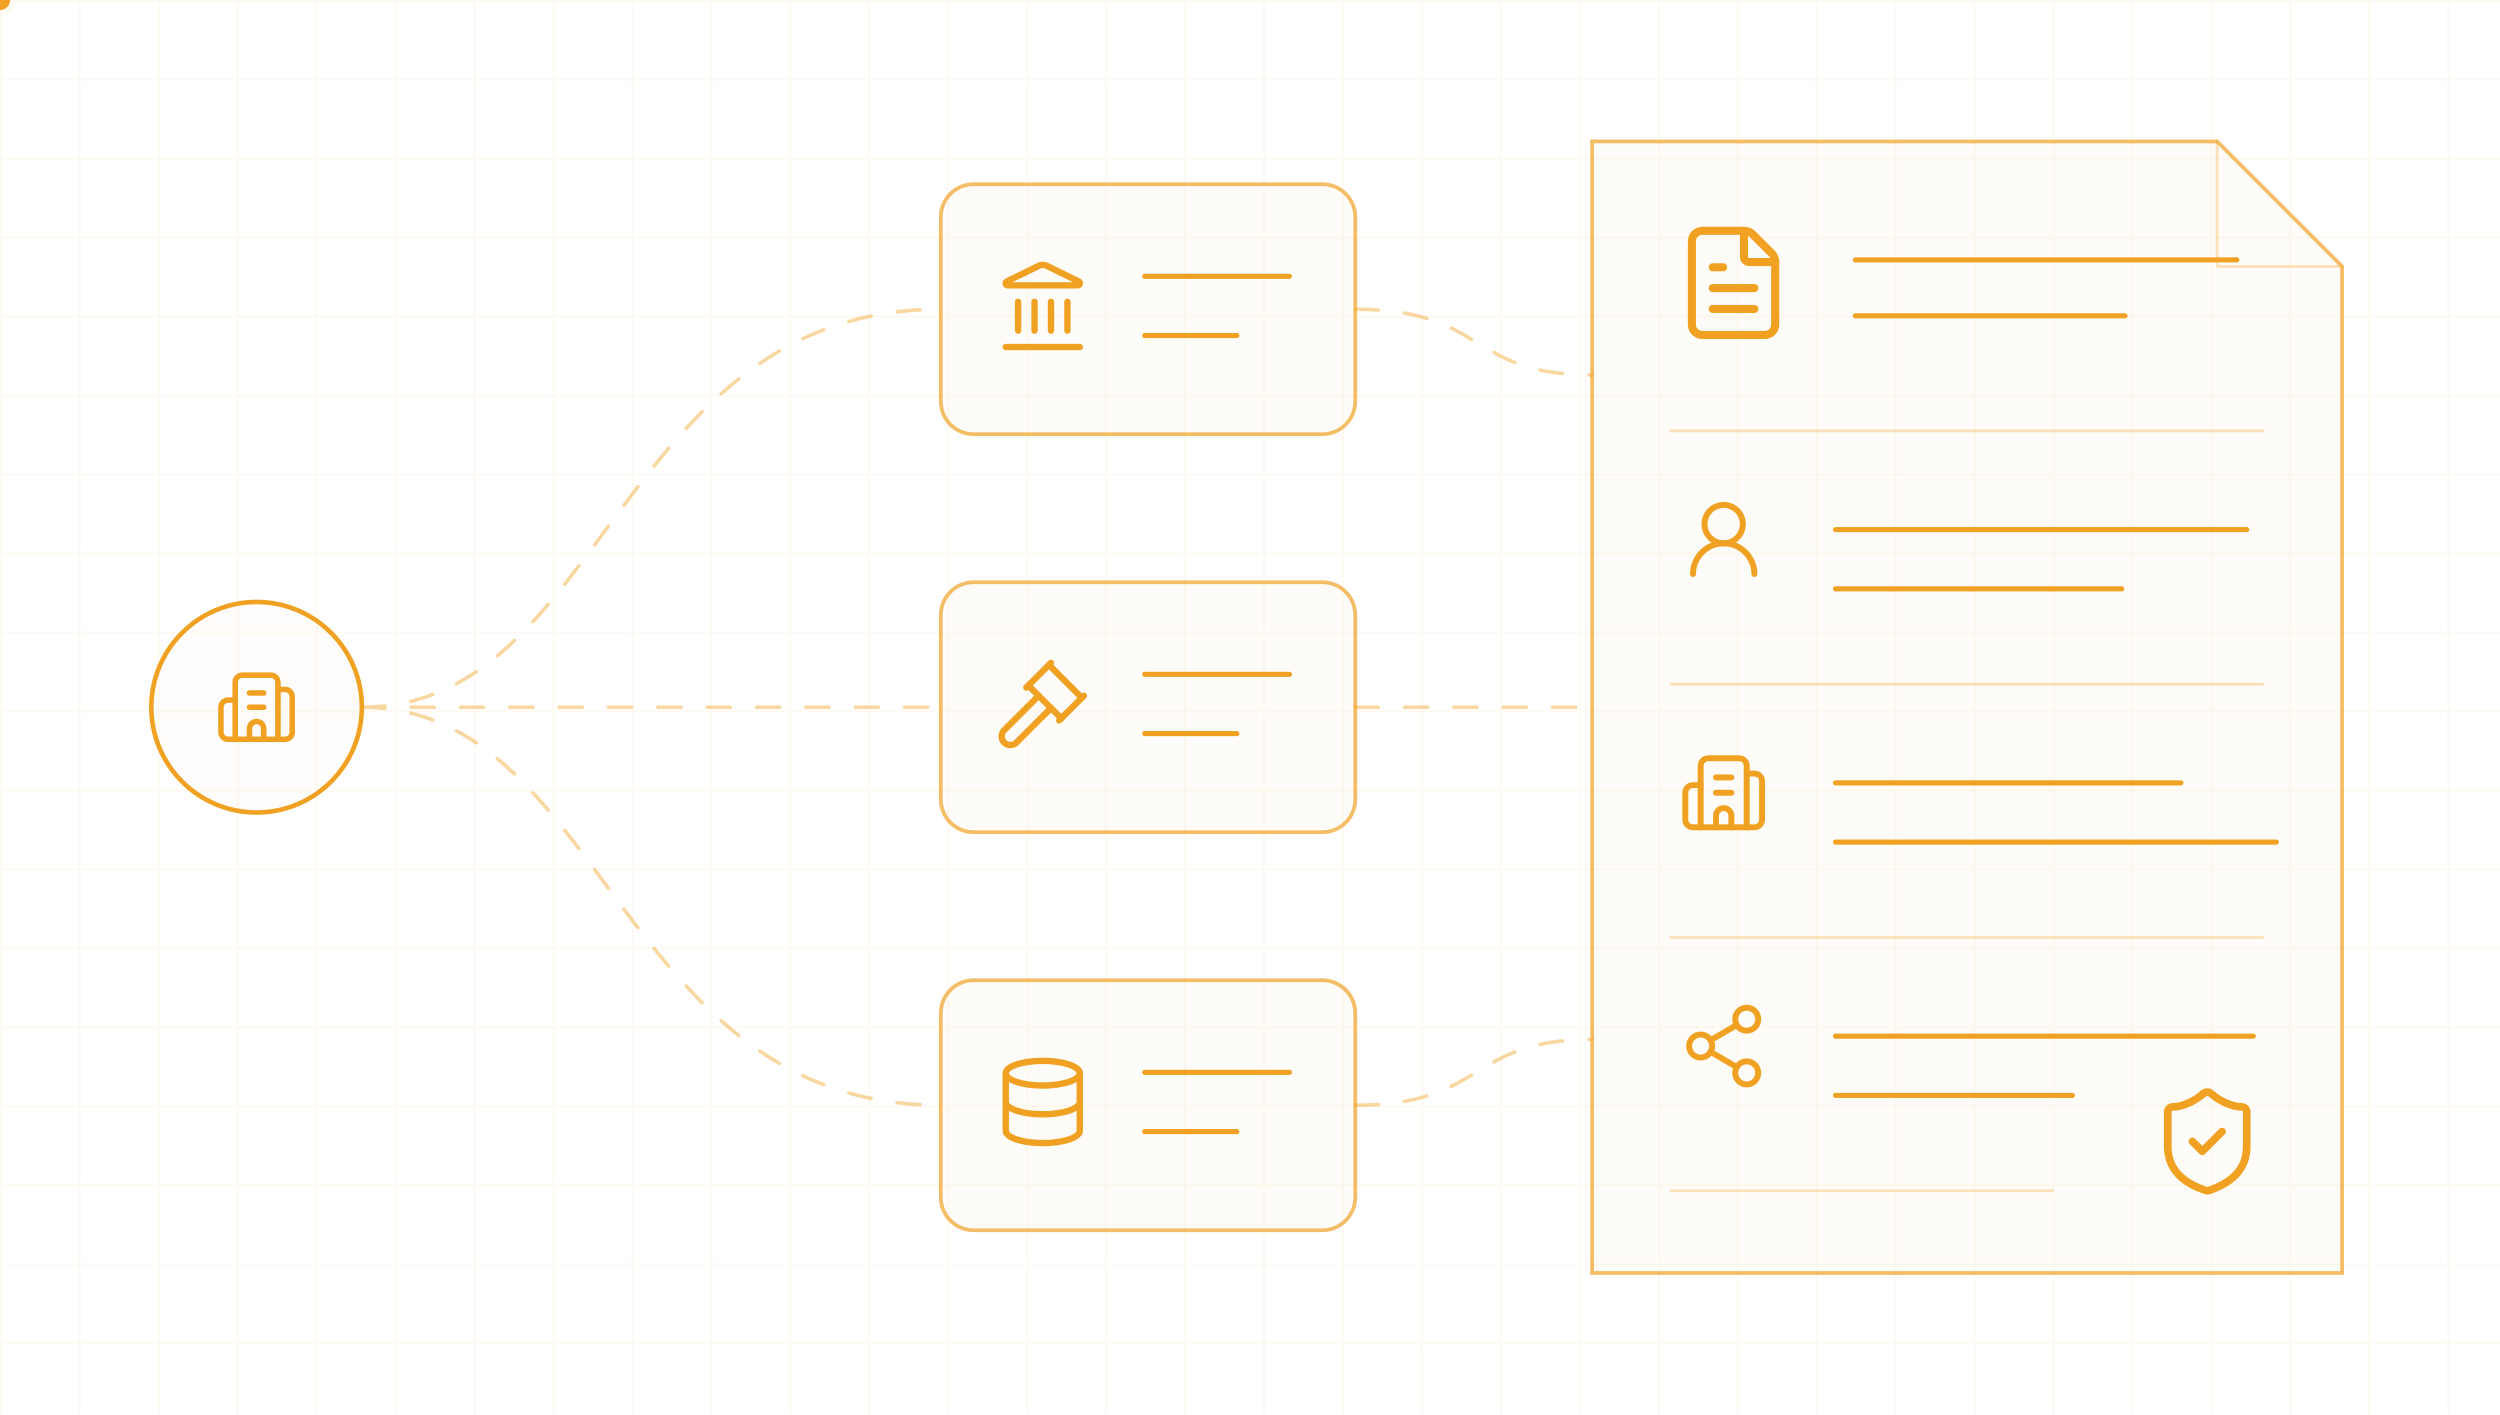
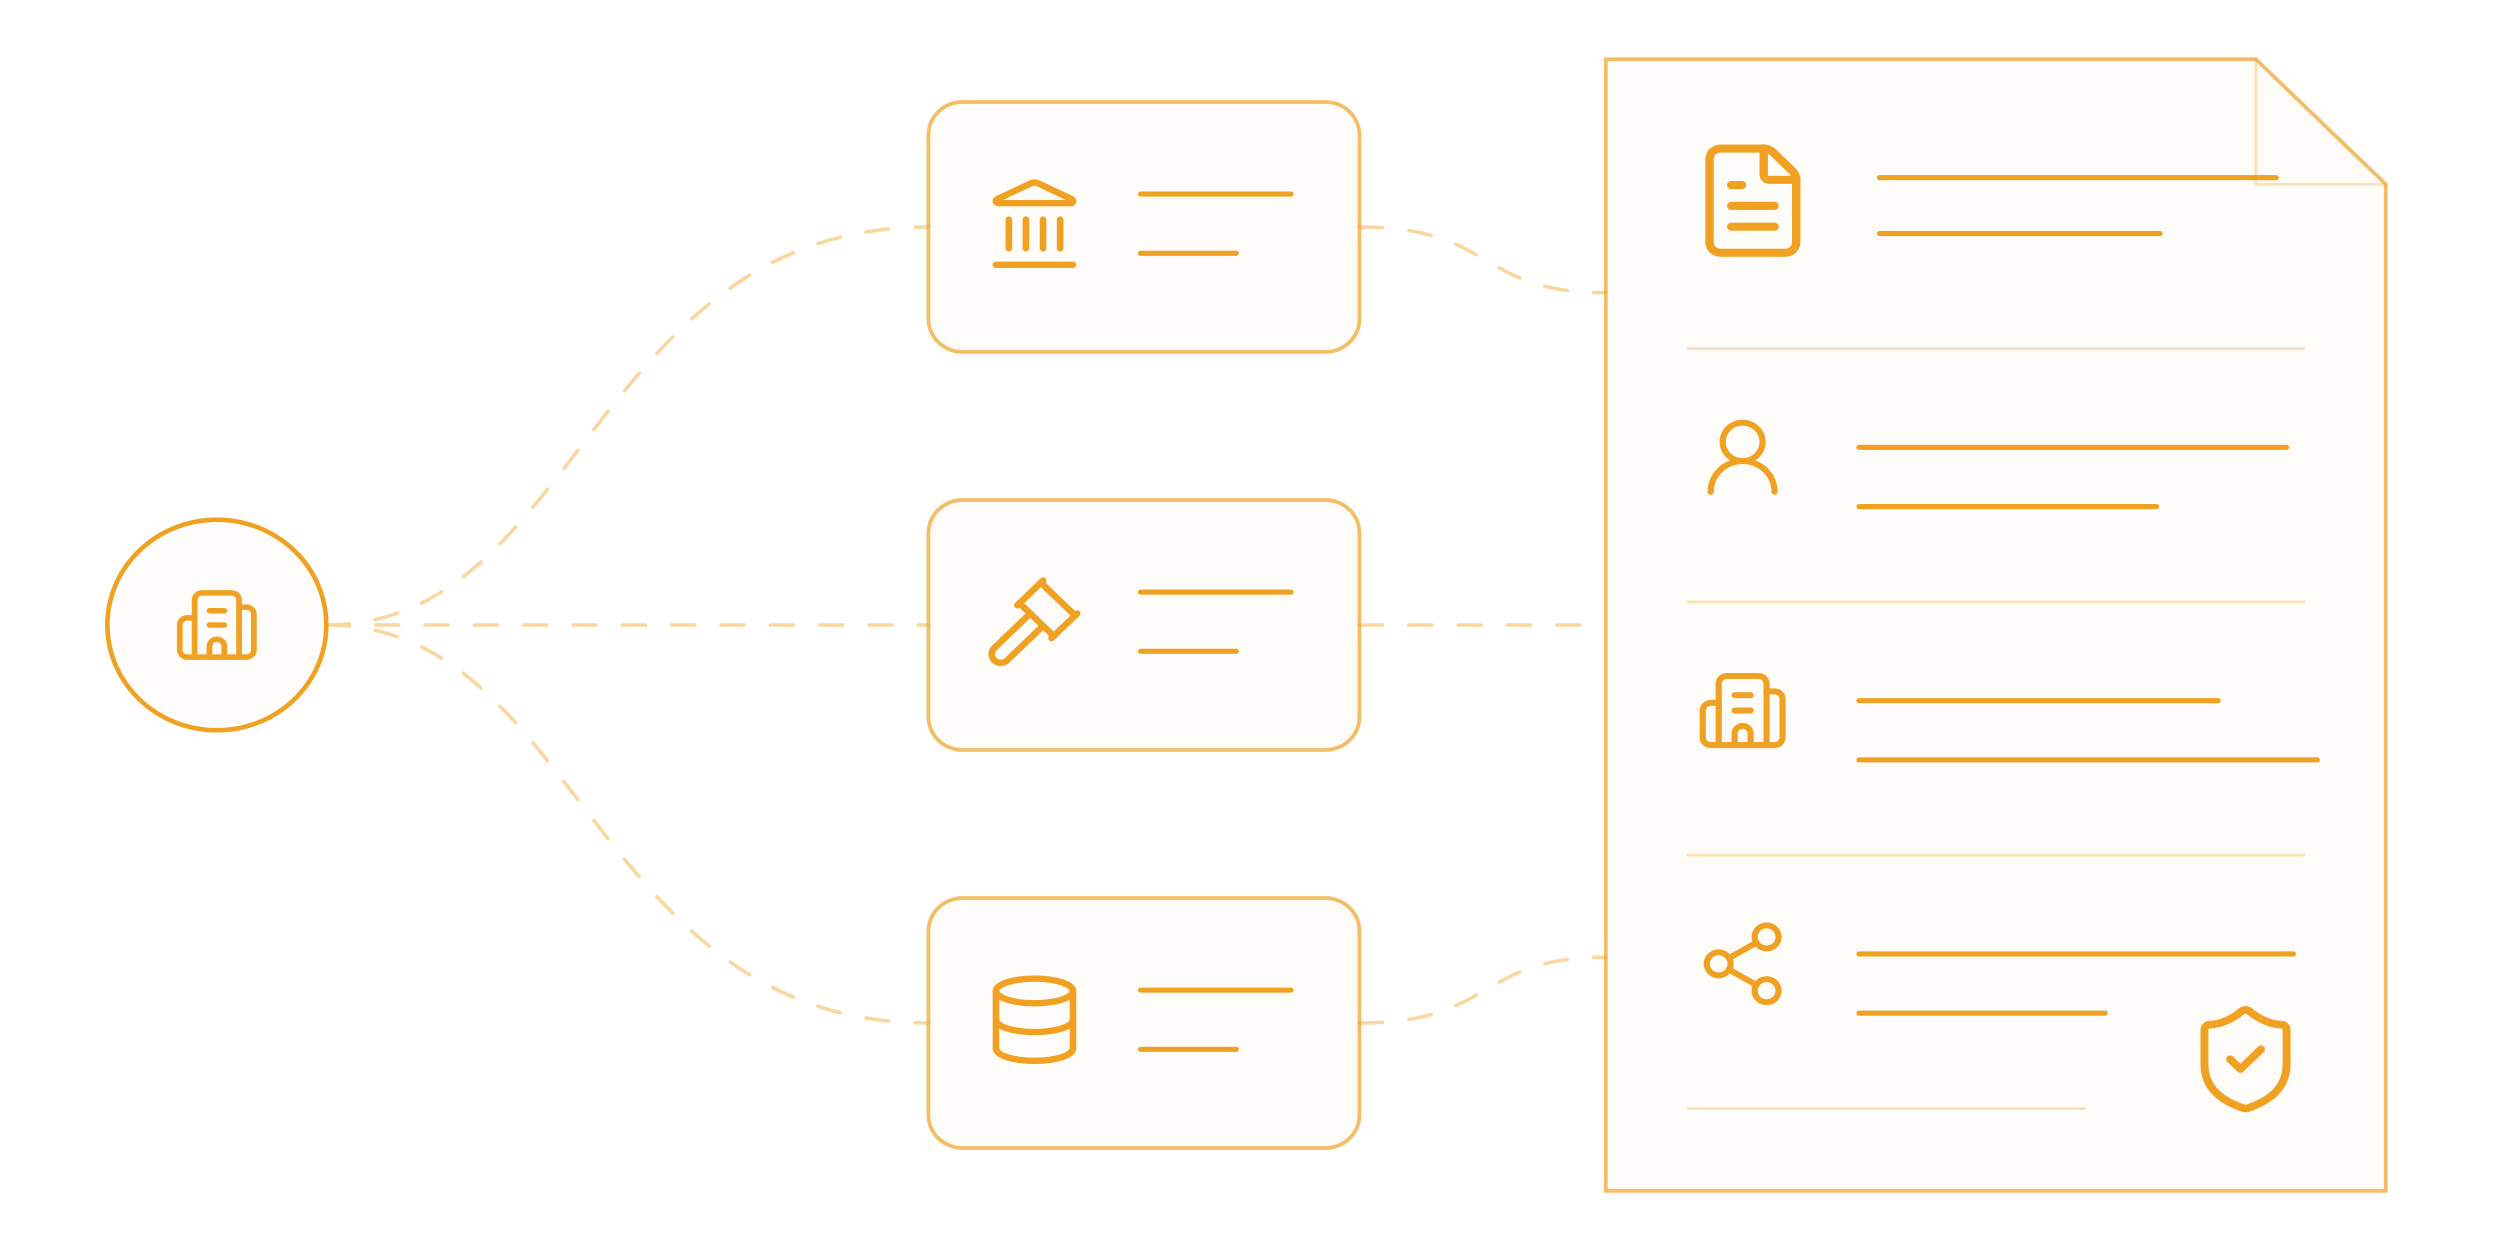
- <svg xmlns="http://www.w3.org/2000/svg" width="760" height="430" viewBox="0 0 760 430" role="img" aria-labelledby="title description">
+ <svg xmlns="http://www.w3.org/2000/svg" width="760" height="380" viewBox="0 0 760 380" role="img" aria-labelledby="title description">
  <style>
  :host{display:block;color:#f0a121}
-   svg{display:block;width:100%;height:auto;aspect-ratio:16/9;background:transparent;overflow:hidden}
-   .sk-grid{fill:none;stroke:#f0a121;stroke-width:1;stroke-opacity:.07}
+   svg{display:block;width:100%;height:auto;aspect-ratio:2/1;background:transparent;overflow:hidden}
  .sk-line,.sk-icon,.sk-flow,.sk-hair,.sk-ghost{fill:none;stroke:#f0a121;stroke-linecap:round;stroke-linejoin:round;vector-effect:non-scaling-stroke}
  .sk-line,.sk-icon{stroke-width:1.55}
  .sk-hair{stroke-width:.85;stroke-opacity:.3}
  .sk-ghost{stroke-width:1;stroke-opacity:.28;stroke-dasharray:5 7}
  .sk-flow{stroke-width:1.1;stroke-opacity:.42;stroke-dasharray:7 8;animation:flow 2.2s linear infinite}
+   .sk-arrow{fill:none;stroke:#f0a121;stroke-width:1.15;stroke-opacity:.7;marker-end:url(#sk-arrow);vector-effect:non-scaling-stroke}
  .sk-plane,.sk-row-bg,.sk-icon-box{fill:rgba(240,161,33,.024);stroke:#f0a121;stroke-width:1.15;stroke-opacity:.68;vector-effect:non-scaling-stroke}
  .sk-row-bg{fill:rgba(240,161,33,.018);stroke-opacity:.24}
  .sk-icon-box{stroke-opacity:.34}
  .sk-hot{fill:#f0a121;filter:url(#soft-glow)}
  .sk-label{fill:#f0a121;font:500 16px 'DM Mono',ui-monospace,monospace;letter-spacing:.08em}
  .sk-small-label{fill:#f0a121;fill-opacity:.58;font:500 10px 'DM Mono',ui-monospace,monospace;letter-spacing:.13em}
+   .sk-node-label{fill:#f0a121;fill-opacity:.74;font:500 11px 'DM Mono',ui-monospace,monospace;text-anchor:middle;letter-spacing:.04em}
+   .sk-flow-label{fill:#f0a121;fill-opacity:.9;font:500 17px 'DM Mono',ui-monospace,monospace;text-anchor:middle;letter-spacing:.01em}
+   .sk-flow-caption{fill:#f0a121;fill-opacity:.62;font:500 13px 'DM Mono',ui-monospace,monospace;text-anchor:middle;letter-spacing:.07em}
  .is-muted{opacity:.45}
  .sk-corner{fill:none;stroke:#f0a121;stroke-width:1;stroke-opacity:.35}
  .sk-node-ring,.sk-timeline-dot{fill:rgba(240,161,33,.018);stroke:#f0a121;stroke-width:1.4;vector-effect:non-scaling-stroke}
  .sk-timeline-dot{fill:#f0a121;stroke-width:0;filter:url(#soft-glow)}
  @keyframes flow{to{stroke-dashoffset:-30}}
  @media(prefers-reduced-motion:reduce){*{animation:none!important}}
</style>
-   <defs>
-     <pattern id="certificate-grid" width="24" height="24" patternUnits="userSpaceOnUse">
-       <path d="M24 0H0V24" class="sk-grid" />
-     </pattern>
-     <filter id="soft-glow">
-       <feGaussianBlur stdDeviation="3" result="blur" />
-       <feMerge>
-         <feMergeNode in="blur" />
-         <feMergeNode in="SourceGraphic" />
-       </feMerge>
-     </filter>
-   </defs>
-   <rect width="760" height="430" fill="url(#certificate-grid)" />
-   <g class="sk-entity-node is-active" transform="translate(78 215)">
-     <circle class="sk-node-ring" r="32" />
-     <g class="sk-icon" transform="translate(-13 -13) scale(1.083333)">
-       <path d="M10 12h4M10 8h4M14 21v-3a2 2 0 0 0-4 0v3" />
-       <path d="M6 10H4a2 2 0 0 0-2 2v7a2 2 0 0 0 2 2h16a2 2 0 0 0 2-2V9a2 2 0 0 0-2-2h-2" />
-       <path d="M6 21V5a2 2 0 0 1 2-2h8a2 2 0 0 1 2 2v16" />
-     </g>
-   </g>
-   <path class="sk-flow" d="M110 215C184 215 188 94 286 94M110 215h176M110 215C184 215 188 336 286 336M412 94C452 94 446 114 484 114M412 215h72M412 336C452 336 446 316 484 316" />
-   <g class="sk-stage " transform="translate(286 56)">
-     <rect class="sk-plane" x="0" y="0" width="126" height="76" rx="10" />
-     <g class="sk-icon" transform="translate(16 22) scale(1.25)">
-       <path d="M10 18v-7M11.12 2.198a2 2 0 0 1 1.76.006l7.866 3.847c.476.233.31.949-.22.949H3.474c-.53 0-.695-.716-.22-.949zM14 18v-7M18 18v-7M3 22h18M6 18v-7" />
-     </g>
-     <path class="sk-line" d="M62 28h44M62 46h28" />
-   </g>
-   <g class="sk-stage " transform="translate(286 177)">
-     <rect class="sk-plane" x="0" y="0" width="126" height="76" rx="10" />
-     <g class="sk-icon" transform="translate(16 22) scale(1.25)">
-       <path d="m14 13-8.381 8.38a1 1 0 0 1-3.001-3l8.384-8.381" />
-       <path d="m16 16 6-6" />
-       <path d="m21.5 10.5-8-8" />
-       <path d="m8 8 6-6" />
-       <path d="m8.5 7.5 8 8" />
-     </g>
-     <path class="sk-line" d="M62 28h44M62 46h28" />
-   </g>
-   <g class="sk-stage " transform="translate(286 298)">
-     <rect class="sk-plane" x="0" y="0" width="126" height="76" rx="10" />
-     <g class="sk-icon" transform="translate(16 22) scale(1.25)">
-       <ellipse cx="12" cy="5" rx="9" ry="3" />
-       <path d="M3 5V19A9 3 0 0 0 21 19V5M3 12A9 3 0 0 0 21 12" />
-     </g>
-     <path class="sk-line" d="M62 28h44M62 46h28" />
-   </g>
-   <g class="sk-document" transform="translate(484 43)">
-     <path class="sk-plane" d="M0 0h190l38 38v306H0z" />
-     <path class="sk-hair" d="M190 0v38h38M24 88h180M24 165h180M24 242h180M24 319h116" />
-     <g class="sk-icon" transform="translate(24 24) scale(1.583333)">
-       <path d="M6 22a2 2 0 0 1-2-2V4a2 2 0 0 1 2-2h8a2.4 2.4 0 0 1 1.704.706l3.588 3.588A2.4 2.4 0 0 1 20 8v12a2 2 0 0 1-2 2z" />
-       <path d="M14 2v5a1 1 0 0 0 1 1h5M10 9H8M16 13H8M16 17H8" />
-     </g>
-     <path class="sk-line" d="M80 36h116M80 53h82" />
-     <g class="sk-document-section section-1">
-       <g class="sk-icon" transform="translate(26 107) scale(1.166667)">
-         <circle cx="12" cy="8" r="5" />
-         <path d="M20 21a8 8 0 0 0-16 0" />
-       </g>
-       <path class="sk-line" d="M74 118h125M74 136h87" />
-     </g>
-     <g class="sk-document-section section-2">
-       <g class="sk-icon" transform="translate(26 184) scale(1.166667)">
+   <g transform="translate(-15.2 -25) scale(1.04 1)">
+     <defs>
+       <filter id="soft-glow">
+         <feGaussianBlur stdDeviation="3" result="blur" />
+         <feMerge>
+           <feMergeNode in="blur" />
+           <feMergeNode in="SourceGraphic" />
+         </feMerge>
+       </filter>
+       <marker id="sk-arrow" markerWidth="8" markerHeight="8" refX="7" refY="4" orient="auto">
+         <path d="M0 0 8 4 0 8z" fill="#f0a121" fill-opacity=".72" />
+       </marker>
+     </defs>
+     <g class="sk-entity-node is-active" transform="translate(78 215)">
+       <circle class="sk-node-ring" r="32" />
+       <g class="sk-icon" transform="translate(-13 -13) scale(1.083333)">
        <path d="M10 12h4M10 8h4M14 21v-3a2 2 0 0 0-4 0v3" />
        <path d="M6 10H4a2 2 0 0 0-2 2v7a2 2 0 0 0 2 2h16a2 2 0 0 0 2-2V9a2 2 0 0 0-2-2h-2" />
        <path d="M6 21V5a2 2 0 0 1 2-2h8a2 2 0 0 1 2 2v16" />
      </g>
-       <path class="sk-line" d="M74 195h105M74 213h134" />
    </g>
-     <g class="sk-document-section section-3">
-       <g class="sk-icon" transform="translate(26 261) scale(1.166667)">
-         <circle cx="18" cy="5" r="3" />
-         <circle cx="6" cy="12" r="3" />
-         <circle cx="18" cy="19" r="3" />
-         <path d="M8.59 13.51l6.83 3.98M15.41 6.51l-6.82 3.98" />
+     <path class="sk-flow" d="M110 215C184 215 188 94 286 94M110 215h176M110 215C184 215 188 336 286 336M412 94C452 94 446 114 484 114M412 215h72M412 336C452 336 446 316 484 316" />
+     <g class="sk-stage " transform="translate(286 56)">
+       <rect class="sk-plane" x="0" y="0" width="126" height="76" rx="10" />
+       <g class="sk-icon" transform="translate(16 22) scale(1.25)">
+         <path d="M10 18v-7M11.12 2.198a2 2 0 0 1 1.76.006l7.866 3.847c.476.233.31.949-.22.949H3.474c-.53 0-.695-.716-.22-.949zM14 18v-7M18 18v-7M3 22h18M6 18v-7" />
      </g>
-       <path class="sk-line" d="M74 272h127M74 290h72" />
+       <path class="sk-line" d="M62 28h44M62 46h28" />
    </g>
-     <g class="sk-document-complete">
-       <g class="sk-icon" transform="translate(169 286) scale(1.5)">
-         <path d="M20 13c0 5-3.5 7.5-7.66 8.95a1 1 0 0 1-.67-.01C7.5 20.5 4 18 4 13V6a1 1 0 0 1 1-1c2 0 4.5-1.2 6.24-2.72a1.17 1.17 0 0 1 1.52 0C14.51 3.81 17 5 19 5a1 1 0 0 1 1 1z" />
-         <path d="m9 12 2 2 4-4" />
+     <g class="sk-stage " transform="translate(286 177)">
+       <rect class="sk-plane" x="0" y="0" width="126" height="76" rx="10" />
+       <g class="sk-icon" transform="translate(16 22) scale(1.25)">
+         <path d="m14 13-8.381 8.38a1 1 0 0 1-3.001-3l8.384-8.381" />
+         <path d="m16 16 6-6" />
+         <path d="m21.5 10.5-8-8" />
+         <path d="m8 8 6-6" />
+         <path d="m8.5 7.5 8 8" />
+       </g>
+       <path class="sk-line" d="M62 28h44M62 46h28" />
+     </g>
+     <g class="sk-stage " transform="translate(286 298)">
+       <rect class="sk-plane" x="0" y="0" width="126" height="76" rx="10" />
+       <g class="sk-icon" transform="translate(16 22) scale(1.25)">
+         <ellipse cx="12" cy="5" rx="9" ry="3" />
+         <path d="M3 5V19A9 3 0 0 0 21 19V5M3 12A9 3 0 0 0 21 12" />
+       </g>
+       <path class="sk-line" d="M62 28h44M62 46h28" />
+     </g>
+     <g class="sk-document" transform="translate(484 43)">
+       <path class="sk-plane" d="M0 0h190l38 38v306H0z" />
+       <path class="sk-hair" d="M190 0v38h38M24 88h180M24 165h180M24 242h180M24 319h116" />
+       <g class="sk-icon" transform="translate(24 24) scale(1.583333)">
+         <path d="M6 22a2 2 0 0 1-2-2V4a2 2 0 0 1 2-2h8a2.4 2.4 0 0 1 1.704.706l3.588 3.588A2.4 2.4 0 0 1 20 8v12a2 2 0 0 1-2 2z" />
+         <path d="M14 2v5a1 1 0 0 0 1 1h5M10 9H8M16 13H8M16 17H8" />
+       </g>
+       <path class="sk-line" d="M80 36h116M80 53h82" />
+       <g class="sk-document-section section-1">
+         <g class="sk-icon" transform="translate(26 107) scale(1.166667)">
+           <circle cx="12" cy="8" r="5" />
+           <path d="M20 21a8 8 0 0 0-16 0" />
+         </g>
+         <path class="sk-line" d="M74 118h125M74 136h87" />
+       </g>
+       <g class="sk-document-section section-2">
+         <g class="sk-icon" transform="translate(26 184) scale(1.166667)">
+           <path d="M10 12h4M10 8h4M14 21v-3a2 2 0 0 0-4 0v3" />
+           <path d="M6 10H4a2 2 0 0 0-2 2v7a2 2 0 0 0 2 2h16a2 2 0 0 0 2-2V9a2 2 0 0 0-2-2h-2" />
+           <path d="M6 21V5a2 2 0 0 1 2-2h8a2 2 0 0 1 2 2v16" />
+         </g>
+         <path class="sk-line" d="M74 195h105M74 213h134" />
+       </g>
+       <g class="sk-document-section section-3">
+         <g class="sk-icon" transform="translate(26 261) scale(1.166667)">
+           <circle cx="18" cy="5" r="3" />
+           <circle cx="6" cy="12" r="3" />
+           <circle cx="18" cy="19" r="3" />
+           <path d="M8.59 13.51l6.83 3.98M15.41 6.51l-6.82 3.98" />
+         </g>
+         <path class="sk-line" d="M74 272h127M74 290h72" />
+       </g>
+       <g class="sk-document-complete">
+         <g class="sk-icon" transform="translate(169 286) scale(1.5)">
+           <path d="M20 13c0 5-3.5 7.5-7.66 8.95a1 1 0 0 1-.67-.01C7.5 20.5 4 18 4 13V6a1 1 0 0 1 1-1c2 0 4.5-1.2 6.24-2.72a1.17 1.17 0 0 1 1.52 0C14.51 3.81 17 5 19 5a1 1 0 0 1 1 1z" />
+           <path d="m9 12 2 2 4-4" />
+         </g>
      </g>
    </g>
+     <circle class="sk-hot" r="3">
+       <animateMotion dur="4.8s" begin="0s" repeatCount="indefinite" path="M110 215C184 215 188 94 286 94" />
+     </circle>
+     <circle class="sk-hot" r="3">
+       <animateMotion dur="4.8s" begin="2.4s" repeatCount="indefinite" path="M412 336C452 336 446 316 484 316" />
+     </circle>
  </g>
-   <circle class="sk-hot" r="3">
-     <animateMotion dur="4.8s" begin="0s" repeatCount="indefinite" path="M110 215C184 215 188 94 286 94" />
-   </circle>
-   <circle class="sk-hot" r="3">
-     <animateMotion dur="4.8s" begin="2.4s" repeatCount="indefinite" path="M412 336C452 336 446 316 484 316" />
-   </circle>
</svg>
